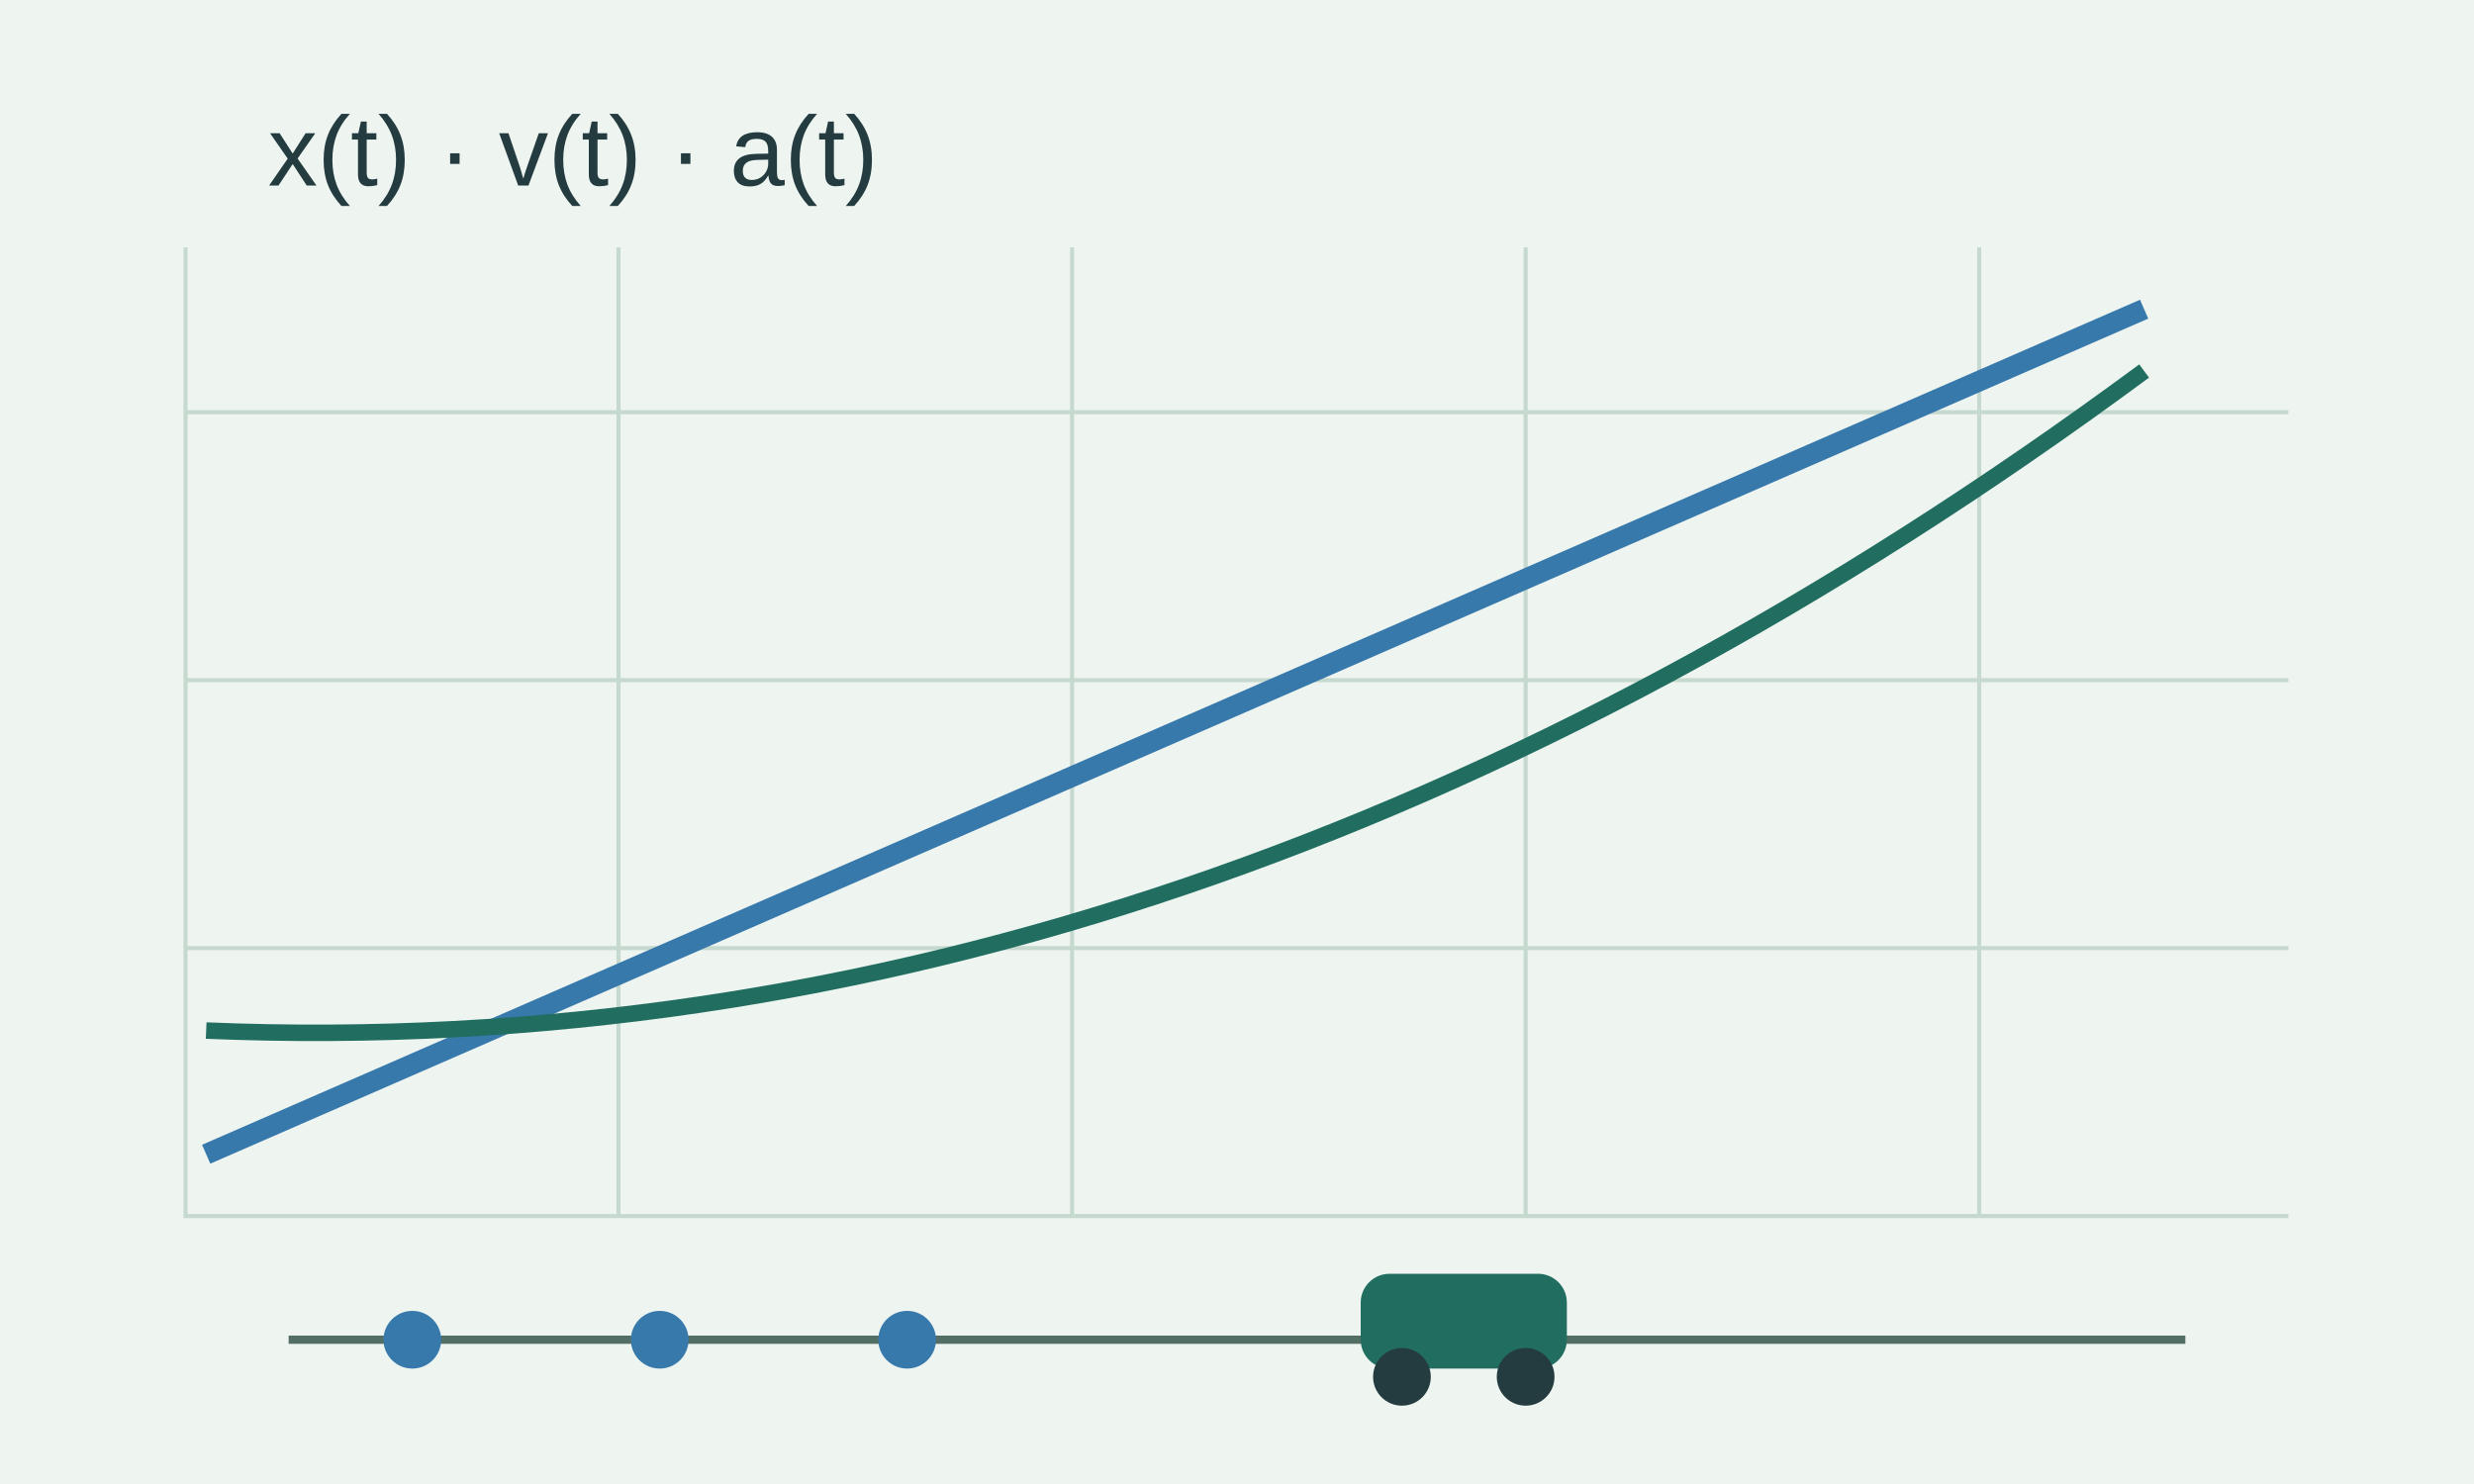
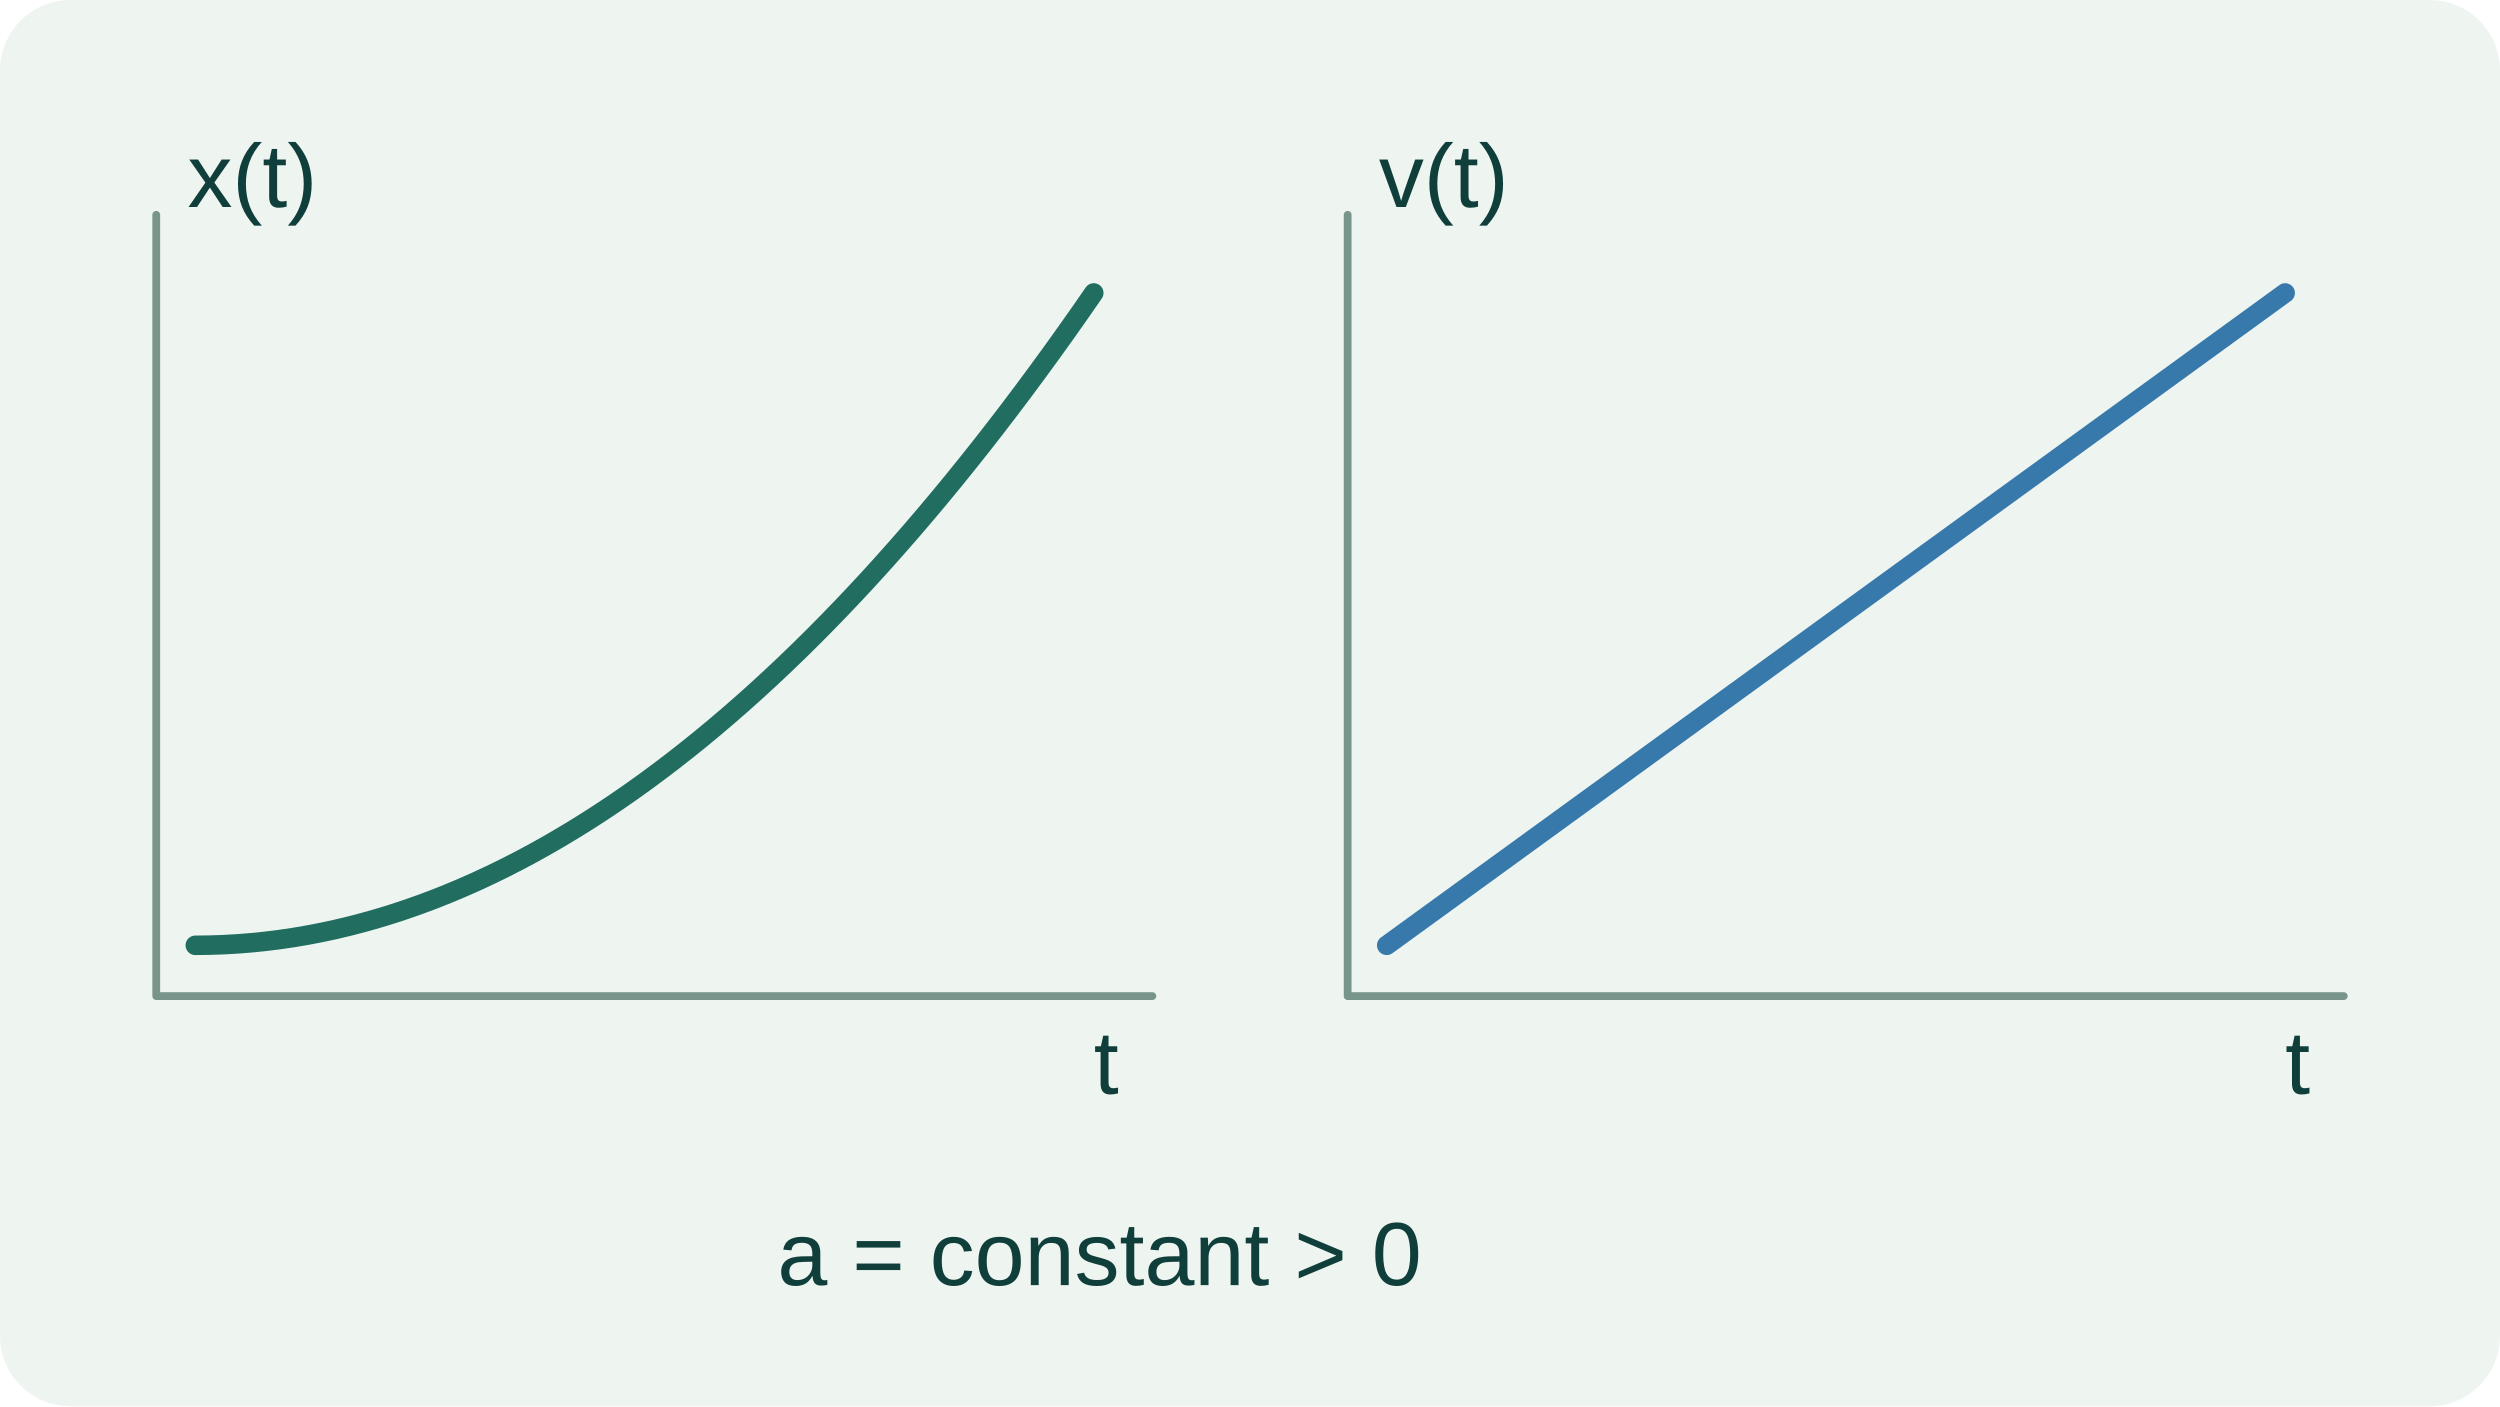
- <svg xmlns="http://www.w3.org/2000/svg" viewBox="0 0 600 360">
-   <rect width="600" height="360" fill="#eef5f1" />
-   <g fill="none" stroke="#c6d9ce" stroke-width="1">
-     <path d="M45 60v235h510M45 230h510M45 165h510M45 100h510M150 60v235M260 60v235M370 60v235M480 60v235" />
-   </g>
-   <path d="M50 280 520 75" fill="none" stroke="#3879ac" stroke-width="5" />
-   <path d="M50 250Q290 260 520 90" fill="none" stroke="#216e61" stroke-width="4" />
-   <path d="M70 325h460" stroke="#536f65" stroke-width="2" />
-   <g fill="#3879ac">
-     <circle cx="100" cy="325" r="7" />
-     <circle cx="160" cy="325" r="7" />
-     <circle cx="220" cy="325" r="7" />
-   </g>
-   <rect x="330" y="309" width="50" height="23" rx="7" fill="#216e61" />
-   <g fill="#243c40">
-     <circle cx="340" cy="334" r="7" />
-     <circle cx="370" cy="334" r="7" />
-   </g>
-   <text x="65" y="45" font-family="Arial,sans-serif" font-size="24" fill="#243c40">x(t) · v(t) · a(t)</text>
+ <svg xmlns="http://www.w3.org/2000/svg" viewBox="0 0 640 360">
+   <rect width="640" height="360" rx="18" fill="#eef5f1" />
+   <path d="M40 255V55M40 255H295M345 255V55M345 255H600" fill="none" stroke="#78958b" stroke-width="2" stroke-linecap="round" stroke-linejoin="round" />
+   <path d="M50 242Q165 242 280 75" fill="none" stroke="#216e61" stroke-width="5" stroke-linecap="round" stroke-linejoin="round" />
+   <path d="M355 242L585 75" fill="none" stroke="#3879ac" stroke-width="5" stroke-linecap="round" stroke-linejoin="round" />
+   <text x="48" y="53" fill="#103f3b" font-family="Arial,sans-serif" font-size="23">x(t)</text>
+   <text x="353" y="53" fill="#103f3b" font-family="Arial,sans-serif" font-size="23">v(t)</text>
+   <text x="280" y="280" fill="#103f3b" font-family="Arial,sans-serif" font-size="23">t</text>
+   <text x="585" y="280" fill="#103f3b" font-family="Arial,sans-serif" font-size="23">t</text>
+   <text x="199" y="329" fill="#103f3b" font-family="Arial,sans-serif" font-size="23">a = constant &gt; 0</text>
</svg>
